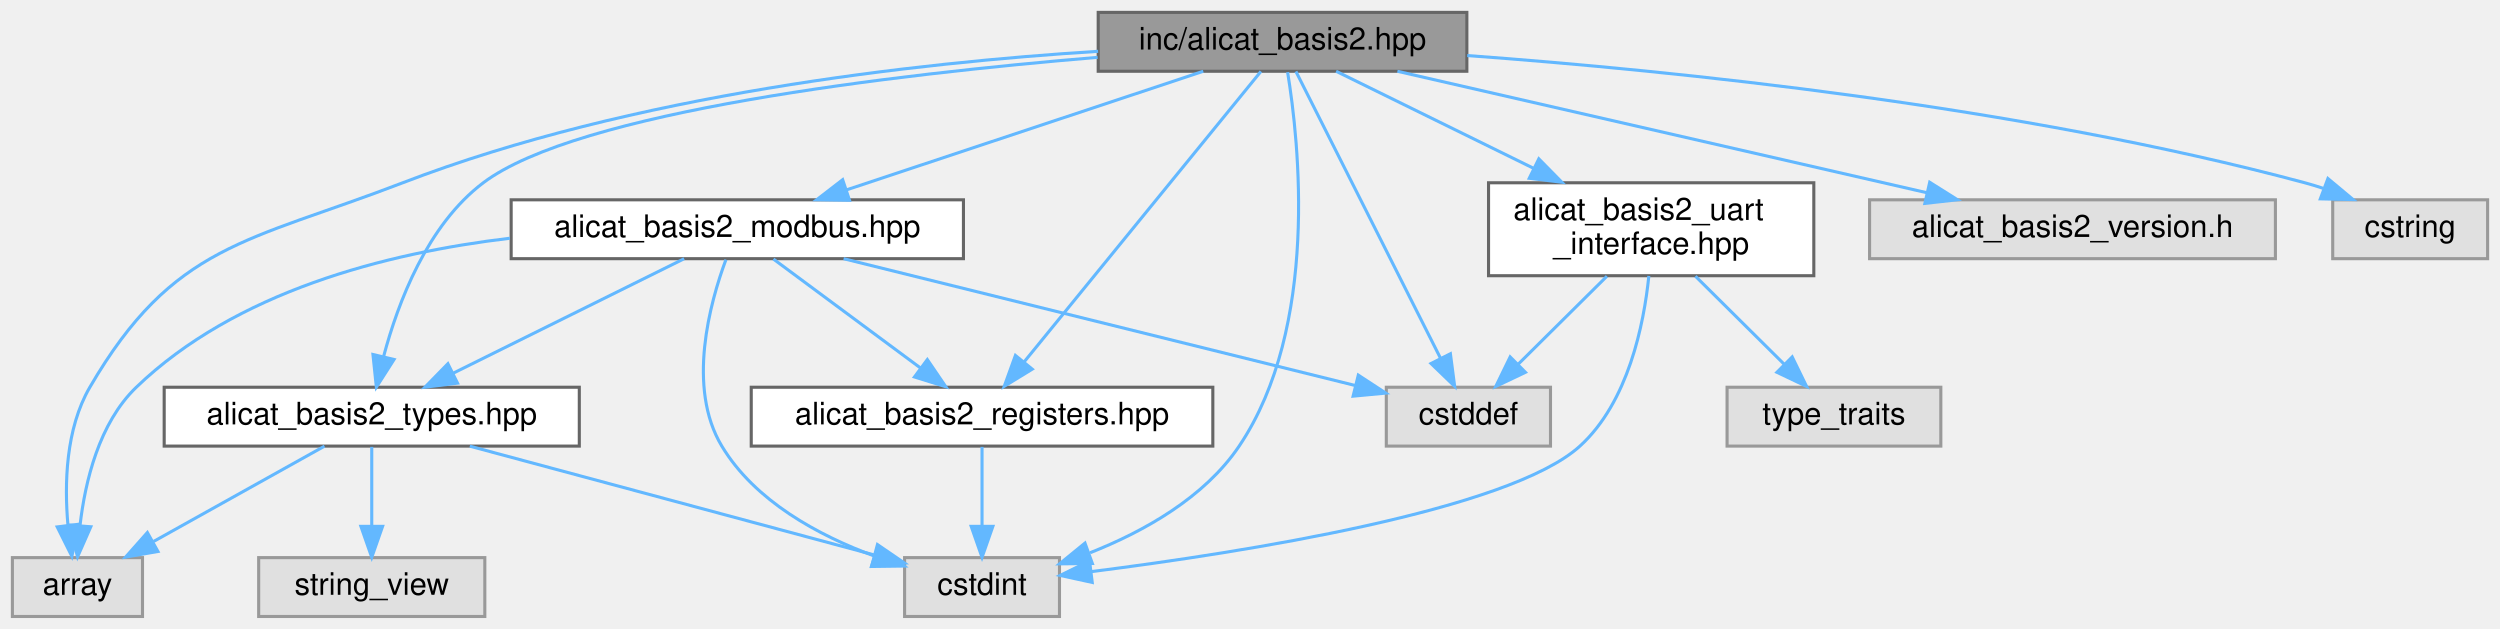
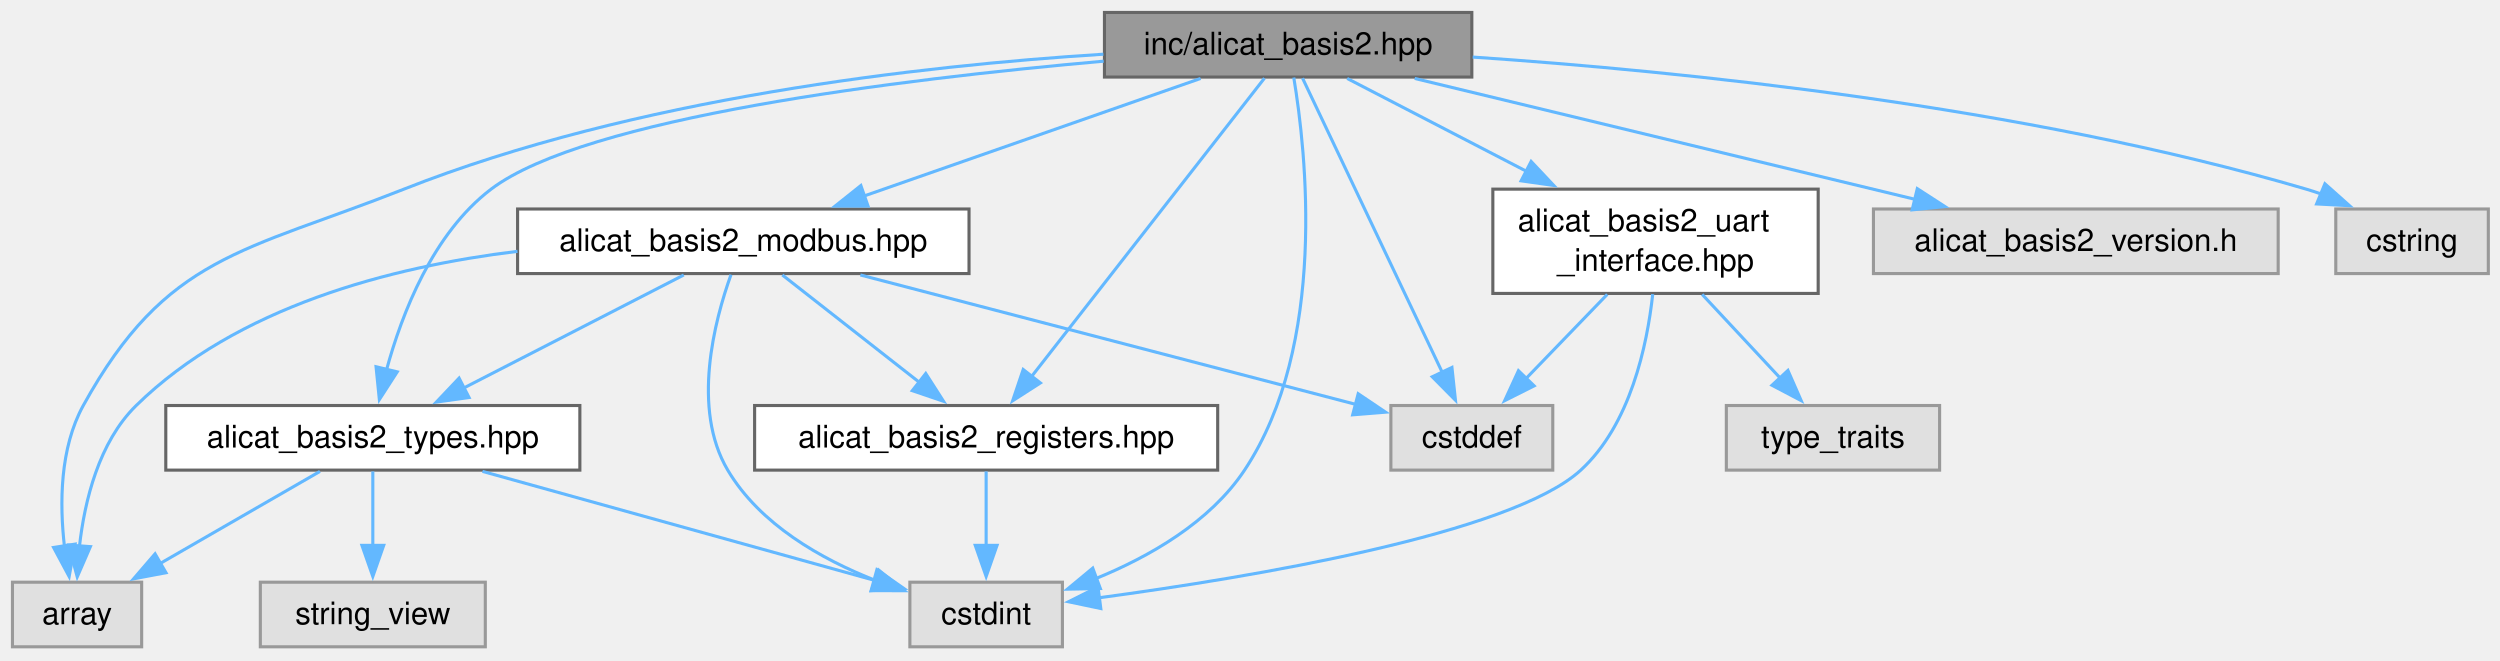
- <svg xmlns="http://www.w3.org/2000/svg" xmlns:xlink="http://www.w3.org/1999/xlink" width="807pt" height="203pt" viewBox="0.00 0.00 807.00 203.00">
-   <g id="graph0" class="graph" transform="scale(1 1) rotate(0) translate(4 199)">
+ <svg xmlns="http://www.w3.org/2000/svg" xmlns:xlink="http://www.w3.org/1999/xlink" width="803pt" height="212pt" viewBox="0.00 0.00 803.00 212.00">
+   <g id="graph0" class="graph" transform="scale(1 1) rotate(0) translate(4 207.75)">
    <g id="Node000001" class="node">
      <g id="a_Node000001">
        <a xlink:title="Hardware-agnostic driver for Alicat BASIS-2 mass-flow meters and controllers (B-Series / BC-Series).">
-           <polygon fill="#999999" stroke="#666666" points="469.5,-195 350.5,-195 350.5,-176 469.5,-176 469.5,-195" />
-           <text text-anchor="middle" x="410" y="-183" font-family="Helvetica,sans-Serif" font-size="10.00">inc/alicat_basis2.hpp</text>
+           <polygon fill="#999999" stroke="#666666" points="468.75,-203.75 350.75,-203.75 350.75,-183 468.75,-183 468.75,-203.75" />
+           <text xml:space="preserve" text-anchor="middle" x="409.75" y="-190.25" font-family="Helvetica,sans-Serif" font-size="10.00">inc/alicat_basis2.hpp</text>
        </a>
      </g>
    </g>
    <g id="Node000002" class="node">
      <g id="a_Node000002">
        <a xlink:href="alicat__basis2__modbus_8hpp.html" target="_top" xlink:title="Modbus-RTU framing and CRC-16 helpers used by the BASIS-2 driver.">
-           <polygon fill="white" stroke="#666666" points="307,-134.5 161,-134.5 161,-115.5 307,-115.5 307,-134.5" />
-           <text text-anchor="middle" x="234" y="-122.5" font-family="Helvetica,sans-Serif" font-size="10.00">alicat_basis2_modbus.hpp</text>
+           <polygon fill="white" stroke="#666666" points="307.25,-140.62 162.25,-140.62 162.25,-119.88 307.25,-119.88 307.25,-140.62" />
+           <text xml:space="preserve" text-anchor="middle" x="234.75" y="-127.12" font-family="Helvetica,sans-Serif" font-size="10.00">alicat_basis2_modbus.hpp</text>
        </a>
      </g>
    </g>
    <g id="edge1_Node000001_Node000002" class="edge">
      <g id="a_edge1_Node000001_Node000002">
        <a xlink:title=" ">
-           <path fill="none" stroke="#63b8ff" d="M384.41,-175.99C354.04,-165.9 303.24,-149.01 269.18,-137.69" />
-           <polygon fill="#63b8ff" stroke="#63b8ff" points="270.22,-134.35 259.62,-134.52 268.01,-140.99 270.22,-134.35" />
+           <path fill="none" stroke="#63b8ff" d="M381.63,-182.55C352.29,-172.31 306.09,-156.17 273.34,-144.73" />
+           <polygon fill="#63b8ff" stroke="#63b8ff" points="274.82,-141.54 264.23,-141.55 272.51,-148.15 274.82,-141.54" />
        </a>
      </g>
    </g>
    <g id="Node000003" class="node">
      <g id="a_Node000003">
        <a xlink:title=" ">
-           <polygon fill="#e0e0e0" stroke="#999999" points="42,-19 0,-19 0,0 42,0 42,-19" />
-           <text text-anchor="middle" x="21" y="-7" font-family="Helvetica,sans-Serif" font-size="10.00">array</text>
+           <polygon fill="#e0e0e0" stroke="#999999" points="41.5,-20.75 0,-20.75 0,0 41.5,0 41.5,-20.75" />
+           <text xml:space="preserve" text-anchor="middle" x="20.75" y="-7.25" font-family="Helvetica,sans-Serif" font-size="10.00">array</text>
        </a>
      </g>
    </g>
    <g id="edge18_Node000001_Node000003" class="edge">
      <g id="a_edge18_Node000001_Node000003">
        <a xlink:title=" ">
-           <path fill="none" stroke="#63b8ff" d="M350.48,-182.44C291.68,-178.75 200.06,-168.48 126,-140 75.95,-120.75 51.99,-120.34 25,-74 17.18,-60.58 16.75,-42.74 17.94,-29.39" />
-           <polygon fill="#63b8ff" stroke="#63b8ff" points="21.42,-29.78 19.2,-19.42 14.47,-28.91 21.42,-29.78" />
+           <path fill="none" stroke="#63b8ff" d="M350.41,-190.34C291.55,-186.63 199.71,-176.2 125.75,-147 74.38,-126.72 49.41,-125.86 22.75,-77.5 15.19,-63.79 15.12,-45.94 16.7,-32.24" />
+           <polygon fill="#63b8ff" stroke="#63b8ff" points="20.12,-32.98 18.21,-22.56 13.21,-31.9 20.12,-32.98" />
        </a>
      </g>
    </g>
    <g id="Node000004" class="node">
      <g id="a_Node000004">
        <a xlink:title=" ">
-           <polygon fill="#e0e0e0" stroke="#999999" points="338,-19 288,-19 288,0 338,0 338,-19" />
-           <text text-anchor="middle" x="313" y="-7" font-family="Helvetica,sans-Serif" font-size="10.00">cstdint</text>
+           <polygon fill="#e0e0e0" stroke="#999999" points="337.25,-20.75 288.25,-20.75 288.25,0 337.25,0 337.25,-20.75" />
+           <text xml:space="preserve" text-anchor="middle" x="312.75" y="-7.25" font-family="Helvetica,sans-Serif" font-size="10.00">cstdint</text>
        </a>
      </g>
    </g>
    <g id="edge19_Node000001_Node000004" class="edge">
      <g id="a_edge19_Node000001_Node000004">
        <a xlink:title=" ">
-           <path fill="none" stroke="#63b8ff" d="M411.64,-175.71C415.3,-153.36 421.91,-93.44 396,-55 384.77,-38.34 365.2,-27.42 347.88,-20.57" />
-           <polygon fill="#63b8ff" stroke="#63b8ff" points="348.61,-17.11 338.02,-16.99 346.23,-23.69 348.61,-17.11" />
+           <path fill="none" stroke="#63b8ff" d="M411.56,-182.84C415.5,-159.21 422.48,-96.96 395.75,-56.75 384.61,-39.99 365.11,-28.88 347.81,-21.84" />
+           <polygon fill="#63b8ff" stroke="#63b8ff" points="349.43,-18.71 338.84,-18.51 346.99,-25.27 349.43,-18.71" />
        </a>
      </g>
    </g>
    <g id="Node000005" class="node">
      <g id="a_Node000005">
        <a xlink:title=" ">
-           <polygon fill="#e0e0e0" stroke="#999999" points="496.5,-74 443.5,-74 443.5,-55 496.5,-55 496.5,-74" />
-           <text text-anchor="middle" x="470" y="-62" font-family="Helvetica,sans-Serif" font-size="10.00">cstddef</text>
+           <polygon fill="#e0e0e0" stroke="#999999" points="494.75,-77.5 442.75,-77.5 442.75,-56.75 494.75,-56.75 494.75,-77.5" />
+           <text xml:space="preserve" text-anchor="middle" x="468.75" y="-64" font-family="Helvetica,sans-Serif" font-size="10.00">cstddef</text>
        </a>
      </g>
    </g>
    <g id="edge20_Node000001_Node000005" class="edge">
      <g id="a_edge20_Node000001_Node000005">
        <a xlink:title=" ">
-           <path fill="none" stroke="#63b8ff" d="M414.32,-175.94C424.04,-156.65 447.84,-109.44 460.96,-83.43" />
-           <polygon fill="#63b8ff" stroke="#63b8ff" points="464.19,-84.81 465.56,-74.3 457.93,-81.66 464.19,-84.81" />
+           <path fill="none" stroke="#63b8ff" d="M414.38,-182.63C424.03,-162.3 446.46,-115.06 459.3,-88.04" />
+           <polygon fill="#63b8ff" stroke="#63b8ff" points="462.36,-89.73 463.49,-79.2 456.04,-86.73 462.36,-89.73" />
        </a>
      </g>
    </g>
    <g id="Node000006" class="node">
      <g id="a_Node000006">
        <a xlink:href="alicat__basis2__registers_8hpp.html" target="_top" xlink:title="Modbus-RTU holding-register addresses for Alicat BASIS-2.">
-           <polygon fill="white" stroke="#666666" points="387.5,-74 238.5,-74 238.5,-55 387.5,-55 387.5,-74" />
-           <text text-anchor="middle" x="313" y="-62" font-family="Helvetica,sans-Serif" font-size="10.00">alicat_basis2_registers.hpp</text>
+           <polygon fill="white" stroke="#666666" points="387.12,-77.5 238.38,-77.5 238.38,-56.75 387.12,-56.75 387.12,-77.5" />
+           <text xml:space="preserve" text-anchor="middle" x="312.75" y="-64" font-family="Helvetica,sans-Serif" font-size="10.00">alicat_basis2_registers.hpp</text>
        </a>
      </g>
    </g>
    <g id="edge11_Node000001_Node000006" class="edge">
      <g id="a_edge11_Node000001_Node000006">
        <a xlink:title=" ">
-           <path fill="none" stroke="#63b8ff" d="M403.02,-175.94C387.02,-156.31 347.45,-107.76 326.5,-82.07" />
-           <polygon fill="#63b8ff" stroke="#63b8ff" points="329.21,-79.84 320.17,-74.3 323.78,-84.26 329.21,-79.84" />
+           <path fill="none" stroke="#63b8ff" d="M402.14,-182.63C385.99,-161.94 348.07,-113.36 327.18,-86.61" />
+           <polygon fill="#63b8ff" stroke="#63b8ff" points="330.17,-84.75 321.26,-79.02 324.65,-89.06 330.17,-84.75" />
        </a>
      </g>
    </g>
    <g id="Node000007" class="node">
      <g id="a_Node000007">
        <a xlink:href="alicat__basis2__types_8hpp.html" target="_top" xlink:title="Public type definitions for the Alicat BASIS-2 driver.">
-           <polygon fill="white" stroke="#666666" points="183,-74 49,-74 49,-55 183,-55 183,-74" />
-           <text text-anchor="middle" x="116" y="-62" font-family="Helvetica,sans-Serif" font-size="10.00">alicat_basis2_types.hpp</text>
+           <polygon fill="white" stroke="#666666" points="182.25,-77.5 49.25,-77.5 49.25,-56.75 182.25,-56.75 182.25,-77.5" />
+           <text xml:space="preserve" text-anchor="middle" x="115.75" y="-64" font-family="Helvetica,sans-Serif" font-size="10.00">alicat_basis2_types.hpp</text>
        </a>
      </g>
    </g>
    <g id="edge12_Node000001_Node000007" class="edge">
      <g id="a_edge12_Node000001_Node000007">
        <a xlink:title=" ">
-           <path fill="none" stroke="#63b8ff" d="M350.31,-180.49C284.08,-174.96 182.49,-162.98 152,-140 133.93,-126.38 124.47,-101.32 119.86,-84.05" />
-           <polygon fill="#63b8ff" stroke="#63b8ff" points="123.2,-82.96 117.49,-74.03 116.39,-84.57 123.2,-82.96" />
+           <path fill="none" stroke="#63b8ff" d="M350.51,-188.1C284.77,-182.29 183.97,-169.9 153.75,-147 135.06,-132.83 125.09,-107.09 120.13,-88.87" />
+           <polygon fill="#63b8ff" stroke="#63b8ff" points="123.59,-88.31 117.85,-79.41 116.79,-89.95 123.59,-88.31" />
        </a>
      </g>
    </g>
    <g id="Node000009" class="node">
      <g id="a_Node000009">
        <a xlink:href="alicat__basis2__uart__interface_8hpp.html" target="_top" xlink:title="CRTP serial transport for the Alicat BASIS-2 driver.">
-           <polygon fill="white" stroke="#666666" points="581.5,-140 476.5,-140 476.5,-110 581.5,-110 581.5,-140" />
-           <text text-anchor="start" x="484.5" y="-128" font-family="Helvetica,sans-Serif" font-size="10.00">alicat_basis2_uart</text>
-           <text text-anchor="middle" x="529" y="-117" font-family="Helvetica,sans-Serif" font-size="10.00">_interface.hpp</text>
+           <polygon fill="white" stroke="#666666" points="580,-147 475.5,-147 475.5,-113.5 580,-113.5 580,-147" />
+           <text xml:space="preserve" text-anchor="start" x="483.5" y="-133.5" font-family="Helvetica,sans-Serif" font-size="10.00">alicat_basis2_uart</text>
+           <text xml:space="preserve" text-anchor="middle" x="527.75" y="-120.75" font-family="Helvetica,sans-Serif" font-size="10.00">_interface.hpp</text>
        </a>
      </g>
    </g>
    <g id="edge13_Node000001_Node000009" class="edge">
      <g id="a_edge13_Node000001_Node000009">
        <a xlink:title=" ">
-           <path fill="none" stroke="#63b8ff" d="M427.3,-175.99C443.92,-167.82 469.6,-155.2 490.99,-144.69" />
-           <polygon fill="#63b8ff" stroke="#63b8ff" points="492.73,-147.73 500.16,-140.18 489.64,-141.45 492.73,-147.73" />
+           <path fill="none" stroke="#63b8ff" d="M428.71,-182.55C444.24,-174.51 466.79,-162.83 486.45,-152.65" />
+           <polygon fill="#63b8ff" stroke="#63b8ff" points="487.8,-155.89 495.07,-148.18 484.58,-149.67 487.8,-155.89" />
        </a>
      </g>
    </g>
    <g id="Node000011" class="node">
      <g id="a_Node000011">
        <a xlink:title=" ">
-           <polygon fill="#e0e0e0" stroke="#999999" points="730.5,-134.5 599.5,-134.5 599.5,-115.5 730.5,-115.5 730.5,-134.5" />
-           <text text-anchor="middle" x="665" y="-122.5" font-family="Helvetica,sans-Serif" font-size="10.00">alicat_basis2_version.h</text>
+           <polygon fill="#e0e0e0" stroke="#999999" points="727.75,-140.62 597.75,-140.62 597.75,-119.88 727.75,-119.88 727.75,-140.62" />
+           <text xml:space="preserve" text-anchor="middle" x="662.75" y="-127.12" font-family="Helvetica,sans-Serif" font-size="10.00">alicat_basis2_version.h</text>
        </a>
      </g>
    </g>
    <g id="edge17_Node000001_Node000011" class="edge">
      <g id="a_edge17_Node000001_Node000011">
        <a xlink:title=" ">
-           <path fill="none" stroke="#63b8ff" d="M447.08,-175.99C492.31,-165.62 568.82,-148.07 618.1,-136.76" />
-           <polygon fill="#63b8ff" stroke="#63b8ff" points="618.91,-140.16 627.88,-134.52 617.35,-133.34 618.91,-140.16" />
+           <path fill="none" stroke="#63b8ff" d="M450.4,-182.55C494.11,-171.99 563.71,-155.18 611.22,-143.7" />
+           <polygon fill="#63b8ff" stroke="#63b8ff" points="611.83,-147.15 620.73,-141.4 610.19,-140.35 611.83,-147.15" />
        </a>
      </g>
    </g>
    <g id="Node000012" class="node">
      <g id="a_Node000012">
        <a xlink:title=" ">
-           <polygon fill="#e0e0e0" stroke="#999999" points="799,-134.5 749,-134.5 749,-115.5 799,-115.5 799,-134.5" />
-           <text text-anchor="middle" x="774" y="-122.5" font-family="Helvetica,sans-Serif" font-size="10.00">cstring</text>
+           <polygon fill="#e0e0e0" stroke="#999999" points="795.25,-140.62 746.25,-140.62 746.25,-119.88 795.25,-119.88 795.25,-140.62" />
+           <text xml:space="preserve" text-anchor="middle" x="770.75" y="-127.12" font-family="Helvetica,sans-Serif" font-size="10.00">cstring</text>
        </a>
      </g>
    </g>
    <g id="edge21_Node000001_Node000012" class="edge">
      <g id="a_edge21_Node000001_Node000012">
        <a xlink:title=" ">
-           <path fill="none" stroke="#63b8ff" d="M469.62,-181.07C536.41,-176.17 647.46,-164.85 740,-140 741.94,-139.48 743.92,-138.87 745.9,-138.21" />
-           <polygon fill="#63b8ff" stroke="#63b8ff" points="747.45,-141.37 755.59,-134.58 745,-134.81 747.45,-141.37" />
+           <path fill="none" stroke="#63b8ff" d="M469.03,-189.42C535.41,-184.91 645.61,-173.79 736.75,-147 738.35,-146.53 739.97,-146 741.59,-145.42" />
+           <polygon fill="#63b8ff" stroke="#63b8ff" points="742.76,-148.72 750.67,-141.68 740.09,-142.25 742.76,-148.72" />
        </a>
      </g>
    </g>
    <g id="edge2_Node000002_Node000003" class="edge">
      <g id="a_edge2_Node000002_Node000003">
        <a xlink:title=" ">
-           <path fill="none" stroke="#63b8ff" d="M160.59,-122.1C120.2,-117.27 71.96,-104.75 40,-74 27.96,-62.42 23.47,-43.55 21.83,-29.38" />
-           <polygon fill="#63b8ff" stroke="#63b8ff" points="25.31,-28.96 21.04,-19.26 18.33,-29.5 25.31,-28.96" />
+           <path fill="none" stroke="#63b8ff" d="M162.22,-127.03C121.29,-122.02 72.02,-109.12 39.75,-77.5 27.74,-65.73 23.19,-46.91 21.53,-32.35" />
+           <polygon fill="#63b8ff" stroke="#63b8ff" points="25.03,-32.17 20.81,-22.45 18.05,-32.68 25.03,-32.17" />
        </a>
      </g>
    </g>
    <g id="edge3_Node000002_Node000004" class="edge">
      <g id="a_edge3_Node000002_Node000004">
        <a xlink:title=" ">
-           <path fill="none" stroke="#63b8ff" d="M230.33,-115.19C225.17,-101.3 217.6,-73.93 229,-55 239.7,-37.22 260.15,-26.18 278.19,-19.53" />
-           <polygon fill="#63b8ff" stroke="#63b8ff" points="279.52,-22.78 287.89,-16.28 277.3,-16.14 279.52,-22.78" />
+           <path fill="none" stroke="#63b8ff" d="M230.8,-119.53C225.51,-104.81 218.04,-76.5 229.75,-56.75 240.09,-39.32 259.74,-28.15 277.33,-21.26" />
+           <polygon fill="#63b8ff" stroke="#63b8ff" points="278.23,-24.65 286.49,-18.01 275.89,-18.05 278.23,-24.65" />
        </a>
      </g>
    </g>
    <g id="edge4_Node000002_Node000005" class="edge">
      <g id="a_edge4_Node000002_Node000005">
        <a xlink:title=" ">
-           <path fill="none" stroke="#63b8ff" d="M268.32,-115.49C312.32,-104.59 388.3,-85.75 433.39,-74.58" />
-           <polygon fill="#63b8ff" stroke="#63b8ff" points="434.46,-77.91 443.33,-72.11 432.78,-71.12 434.46,-77.91" />
+           <path fill="none" stroke="#63b8ff" d="M272.35,-119.43C316.11,-108 387.93,-89.24 431.53,-77.85" />
+           <polygon fill="#63b8ff" stroke="#63b8ff" points="432.25,-81.28 441.04,-75.36 430.48,-74.51 432.25,-81.28" />
        </a>
      </g>
    </g>
    <g id="edge5_Node000002_Node000006" class="edge">
      <g id="a_edge5_Node000002_Node000006">
        <a xlink:title=" ">
-           <path fill="none" stroke="#63b8ff" d="M245.66,-115.37C258.14,-106.12 278.18,-91.28 293.16,-80.19" />
-           <polygon fill="#63b8ff" stroke="#63b8ff" points="295.34,-82.93 301.3,-74.17 291.18,-77.31 295.34,-82.93" />
+           <path fill="none" stroke="#63b8ff" d="M247.28,-119.43C259.11,-110.16 277.08,-96.08 291.21,-85.01" />
+           <polygon fill="#63b8ff" stroke="#63b8ff" points="293.35,-87.78 299.06,-78.86 289.03,-82.27 293.35,-87.78" />
        </a>
      </g>
    </g>
    <g id="edge7_Node000002_Node000007" class="edge">
      <g id="a_edge7_Node000002_Node000007">
        <a xlink:title=" ">
-           <path fill="none" stroke="#63b8ff" d="M216.84,-115.49C197.27,-105.79 165.03,-89.81 142.28,-78.53" />
-           <polygon fill="#63b8ff" stroke="#63b8ff" points="143.69,-75.32 133.18,-74.02 140.58,-81.59 143.69,-75.32" />
+           <path fill="none" stroke="#63b8ff" d="M215.63,-119.43C196.55,-109.63 166.97,-94.43 144.95,-83.12" />
+           <polygon fill="#63b8ff" stroke="#63b8ff" points="146.66,-80.07 136.17,-78.61 143.46,-86.3 146.66,-80.07" />
        </a>
      </g>
    </g>
    <g id="edge6_Node000006_Node000004" class="edge">
      <g id="a_edge6_Node000006_Node000004">
        <a xlink:title=" ">
-           <path fill="none" stroke="#63b8ff" d="M313,-54.75C313,-47.8 313,-37.85 313,-29.13" />
-           <polygon fill="#63b8ff" stroke="#63b8ff" points="316.5,-29.09 313,-19.09 309.5,-29.09 316.5,-29.09" />
+           <path fill="none" stroke="#63b8ff" d="M312.75,-56.34C312.75,-49.72 312.75,-40.72 312.75,-32.52" />
+           <polygon fill="#63b8ff" stroke="#63b8ff" points="316.25,-32.59 312.75,-22.59 309.25,-32.59 316.25,-32.59" />
        </a>
      </g>
    </g>
    <g id="edge8_Node000007_Node000003" class="edge">
      <g id="a_edge8_Node000007_Node000003">
        <a xlink:title=" ">
-           <path fill="none" stroke="#63b8ff" d="M100.74,-54.98C85.87,-46.69 63.02,-33.94 45.58,-24.22" />
-           <polygon fill="#63b8ff" stroke="#63b8ff" points="46.98,-20.99 36.54,-19.17 43.57,-27.1 46.98,-20.99" />
+           <path fill="none" stroke="#63b8ff" d="M98.77,-56.34C84.45,-48.08 63.71,-36.13 47.21,-26.63" />
+           <polygon fill="#63b8ff" stroke="#63b8ff" points="49.31,-23.8 38.9,-21.83 45.81,-29.86 49.31,-23.8" />
        </a>
      </g>
    </g>
    <g id="edge9_Node000007_Node000004" class="edge">
      <g id="a_edge9_Node000007_Node000004">
        <a xlink:title=" ">
-           <path fill="none" stroke="#63b8ff" d="M147.65,-54.98C183.34,-45.38 241.2,-29.82 278.16,-19.87" />
-           <polygon fill="#63b8ff" stroke="#63b8ff" points="279.24,-23.21 287.99,-17.23 277.42,-16.45 279.24,-23.21" />
+           <path fill="none" stroke="#63b8ff" d="M150.97,-56.34C186.52,-46.46 241.15,-31.28 276.92,-21.33" />
+           <polygon fill="#63b8ff" stroke="#63b8ff" points="277.66,-24.76 286.36,-18.71 275.79,-18.01 277.66,-24.76" />
        </a>
      </g>
    </g>
    <g id="Node000008" class="node">
      <g id="a_Node000008">
        <a xlink:title=" ">
-           <polygon fill="#e0e0e0" stroke="#999999" points="152.5,-19 79.5,-19 79.5,0 152.5,0 152.5,-19" />
-           <text text-anchor="middle" x="116" y="-7" font-family="Helvetica,sans-Serif" font-size="10.00">string_view</text>
+           <polygon fill="#e0e0e0" stroke="#999999" points="151.88,-20.75 79.62,-20.75 79.62,0 151.88,0 151.88,-20.75" />
+           <text xml:space="preserve" text-anchor="middle" x="115.75" y="-7.25" font-family="Helvetica,sans-Serif" font-size="10.00">string_view</text>
        </a>
      </g>
    </g>
    <g id="edge10_Node000007_Node000008" class="edge">
      <g id="a_edge10_Node000007_Node000008">
        <a xlink:title=" ">
-           <path fill="none" stroke="#63b8ff" d="M116,-54.75C116,-47.8 116,-37.85 116,-29.13" />
-           <polygon fill="#63b8ff" stroke="#63b8ff" points="119.5,-29.09 116,-19.09 112.5,-29.09 119.5,-29.09" />
+           <path fill="none" stroke="#63b8ff" d="M115.75,-56.34C115.75,-49.72 115.75,-40.72 115.75,-32.52" />
+           <polygon fill="#63b8ff" stroke="#63b8ff" points="119.25,-32.59 115.75,-22.59 112.25,-32.59 119.25,-32.59" />
        </a>
      </g>
    </g>
    <g id="edge14_Node000009_Node000004" class="edge">
      <g id="a_edge14_Node000009_Node000004">
        <a xlink:title=" ">
-           <path fill="none" stroke="#63b8ff" d="M528.25,-109.92C526.64,-94.23 521.6,-69.19 506,-55 483.18,-34.26 397.62,-20.74 348.42,-14.5" />
-           <polygon fill="#63b8ff" stroke="#63b8ff" points="348.57,-10.99 338.21,-13.25 347.71,-17.94 348.57,-10.99" />
+           <path fill="none" stroke="#63b8ff" d="M526.86,-113.28C525.05,-96.76 519.68,-71.36 503.75,-56.75 481.41,-36.27 397.94,-22.34 349.05,-15.75" />
+           <polygon fill="#63b8ff" stroke="#63b8ff" points="349.58,-12.29 339.21,-14.47 348.68,-19.23 349.58,-12.29" />
        </a>
      </g>
    </g>
    <g id="edge15_Node000009_Node000005" class="edge">
      <g id="a_edge15_Node000009_Node000005">
        <a xlink:title=" ">
-           <path fill="none" stroke="#63b8ff" d="M514.72,-109.84C506.07,-101.26 495.01,-90.3 486.06,-81.42" />
-           <polygon fill="#63b8ff" stroke="#63b8ff" points="488.41,-78.82 478.84,-74.27 483.48,-83.79 488.41,-78.82" />
+           <path fill="none" stroke="#63b8ff" d="M512.25,-113.19C504.24,-104.89 494.44,-94.74 486.17,-86.18" />
+           <polygon fill="#63b8ff" stroke="#63b8ff" points="488.76,-83.82 479.3,-79.06 483.73,-88.68 488.76,-83.82" />
        </a>
      </g>
    </g>
    <g id="Node000010" class="node">
      <g id="a_Node000010">
        <a xlink:title=" ">
-           <polygon fill="#e0e0e0" stroke="#999999" points="622.5,-74 553.5,-74 553.5,-55 622.5,-55 622.5,-74" />
-           <text text-anchor="middle" x="588" y="-62" font-family="Helvetica,sans-Serif" font-size="10.00">type_traits</text>
+           <polygon fill="#e0e0e0" stroke="#999999" points="619,-77.5 550.5,-77.5 550.5,-56.75 619,-56.75 619,-77.5" />
+           <text xml:space="preserve" text-anchor="middle" x="584.75" y="-64" font-family="Helvetica,sans-Serif" font-size="10.00">type_traits</text>
        </a>
      </g>
    </g>
    <g id="edge16_Node000009_Node000010" class="edge">
      <g id="a_edge16_Node000009_Node000010">
        <a xlink:title=" ">
-           <path fill="none" stroke="#63b8ff" d="M543.28,-109.84C551.93,-101.26 562.99,-90.3 571.94,-81.42" />
-           <polygon fill="#63b8ff" stroke="#63b8ff" points="574.52,-83.79 579.16,-74.27 569.59,-78.82 574.52,-83.79" />
+           <path fill="none" stroke="#63b8ff" d="M542.73,-113.19C550.46,-104.89 559.93,-94.74 567.92,-86.18" />
+           <polygon fill="#63b8ff" stroke="#63b8ff" points="570.28,-88.77 574.54,-79.07 565.16,-84 570.28,-88.77" />
        </a>
      </g>
    </g>
  </g>
</svg>
